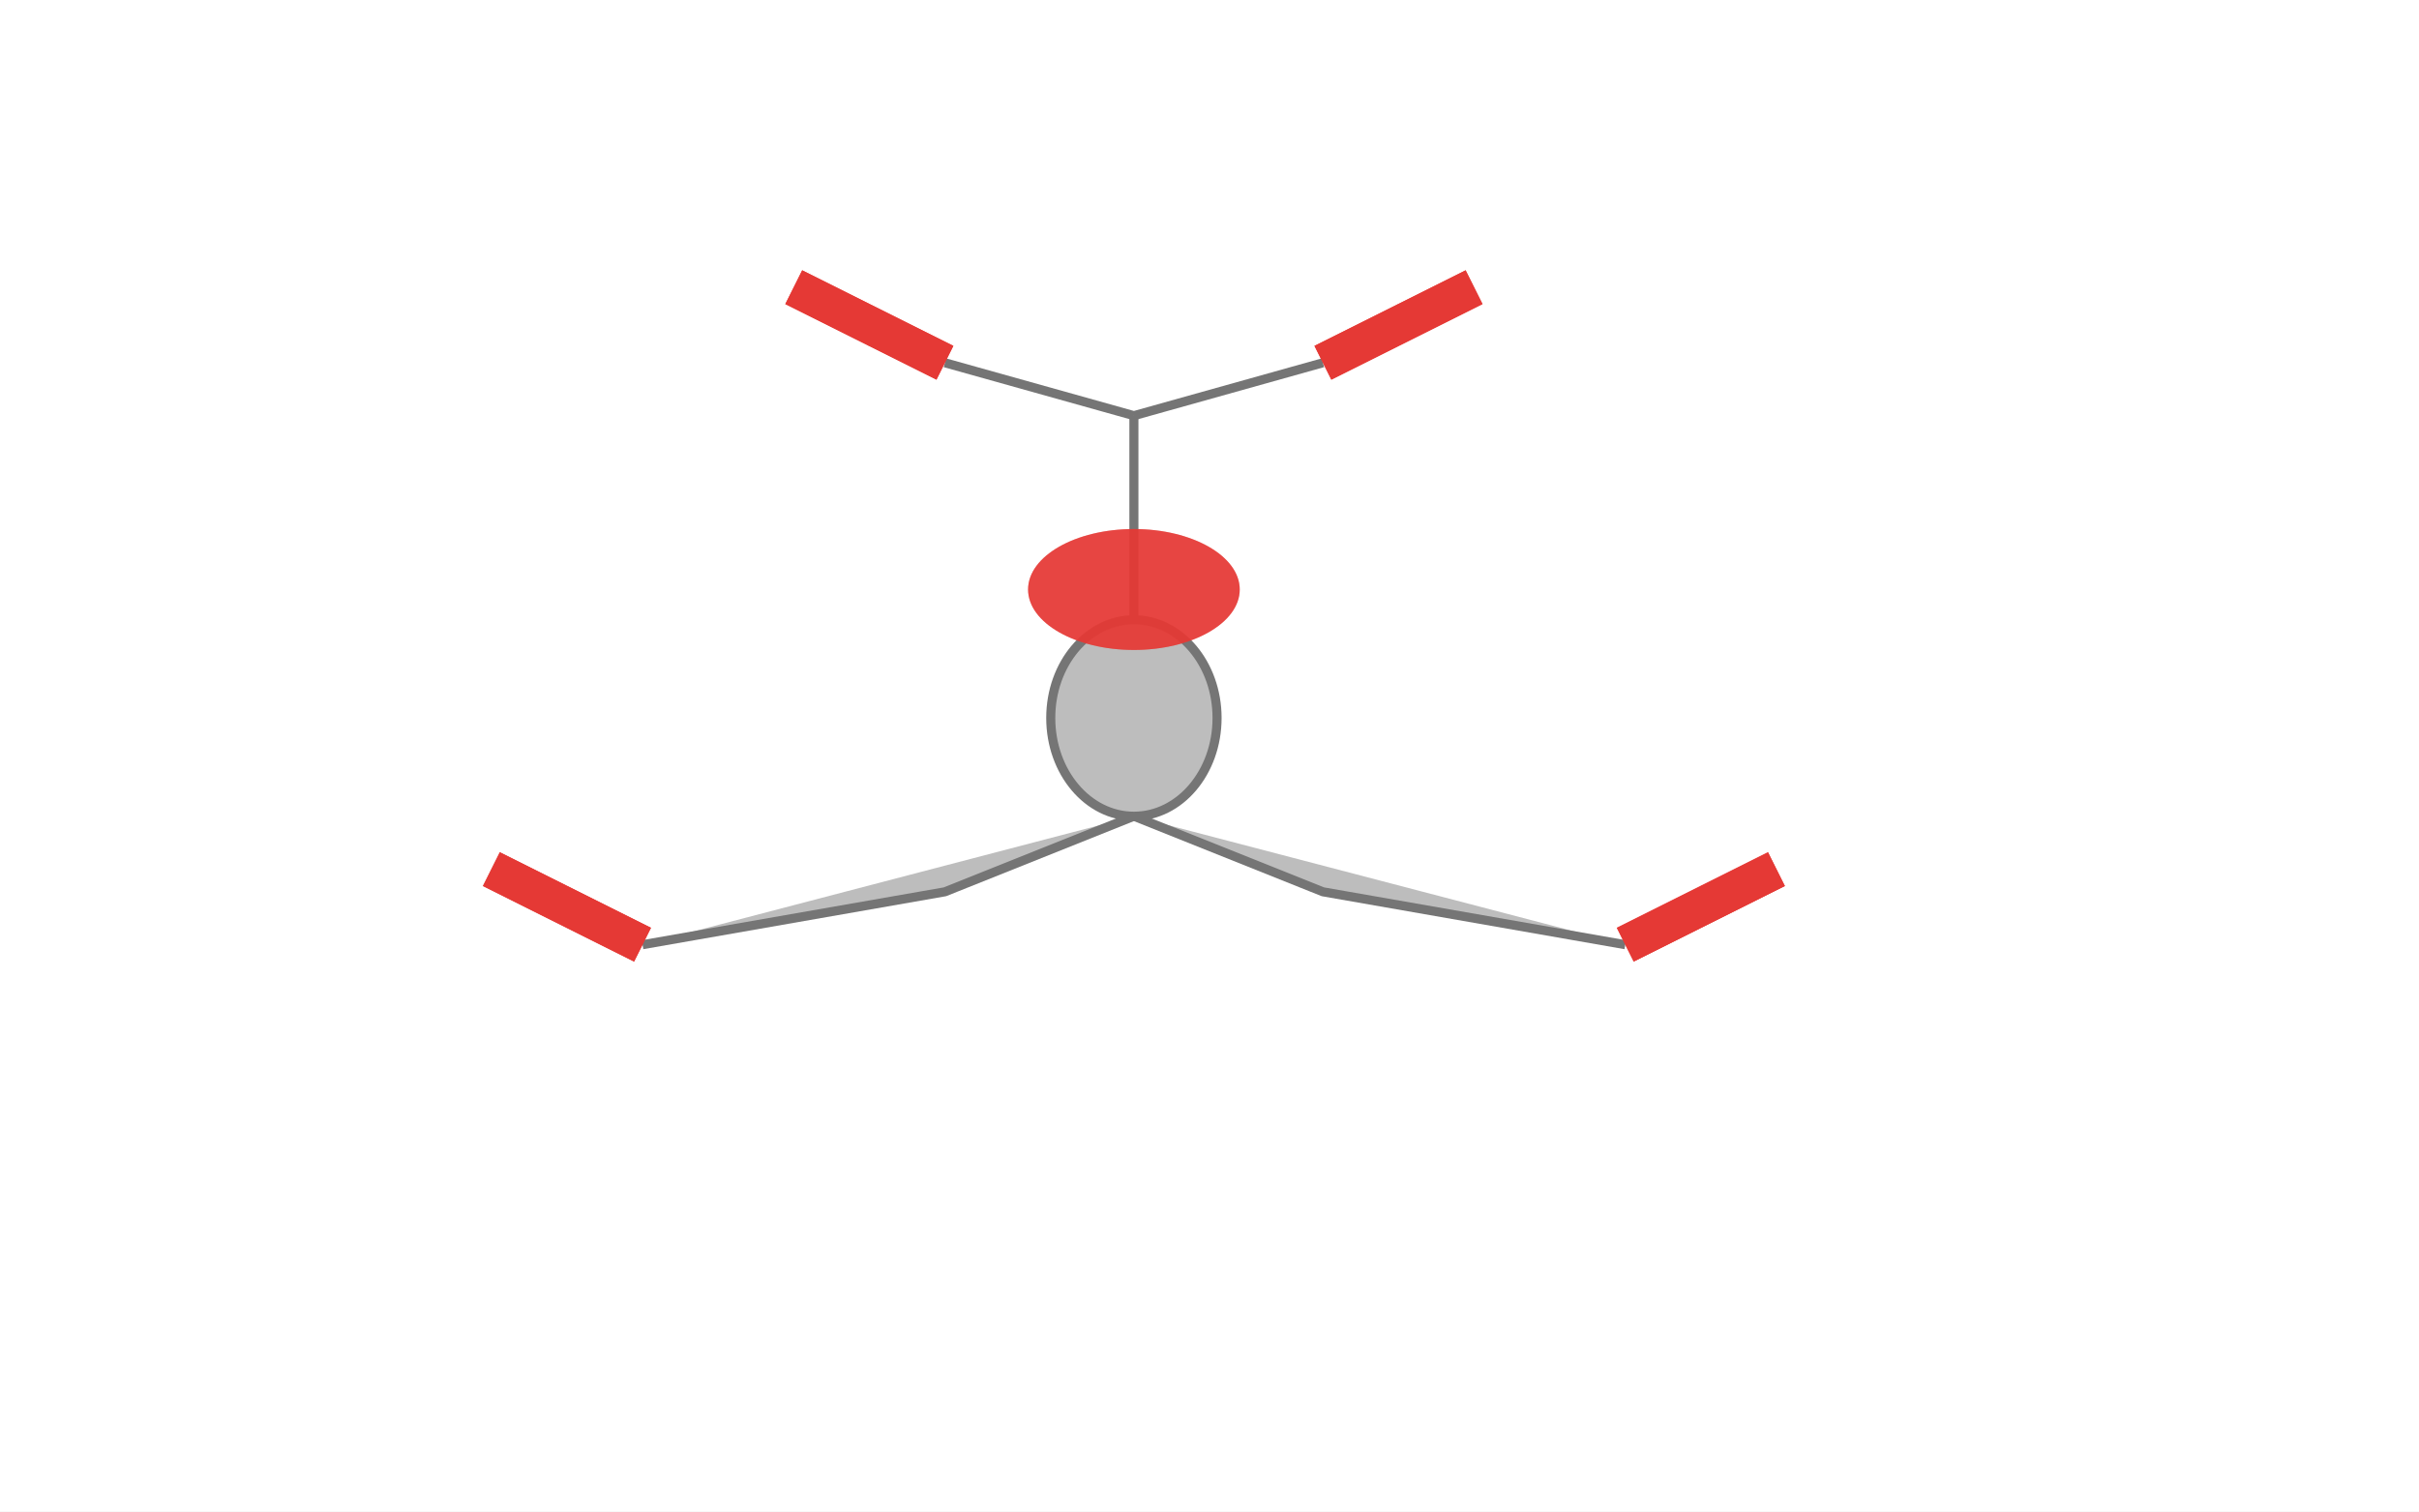
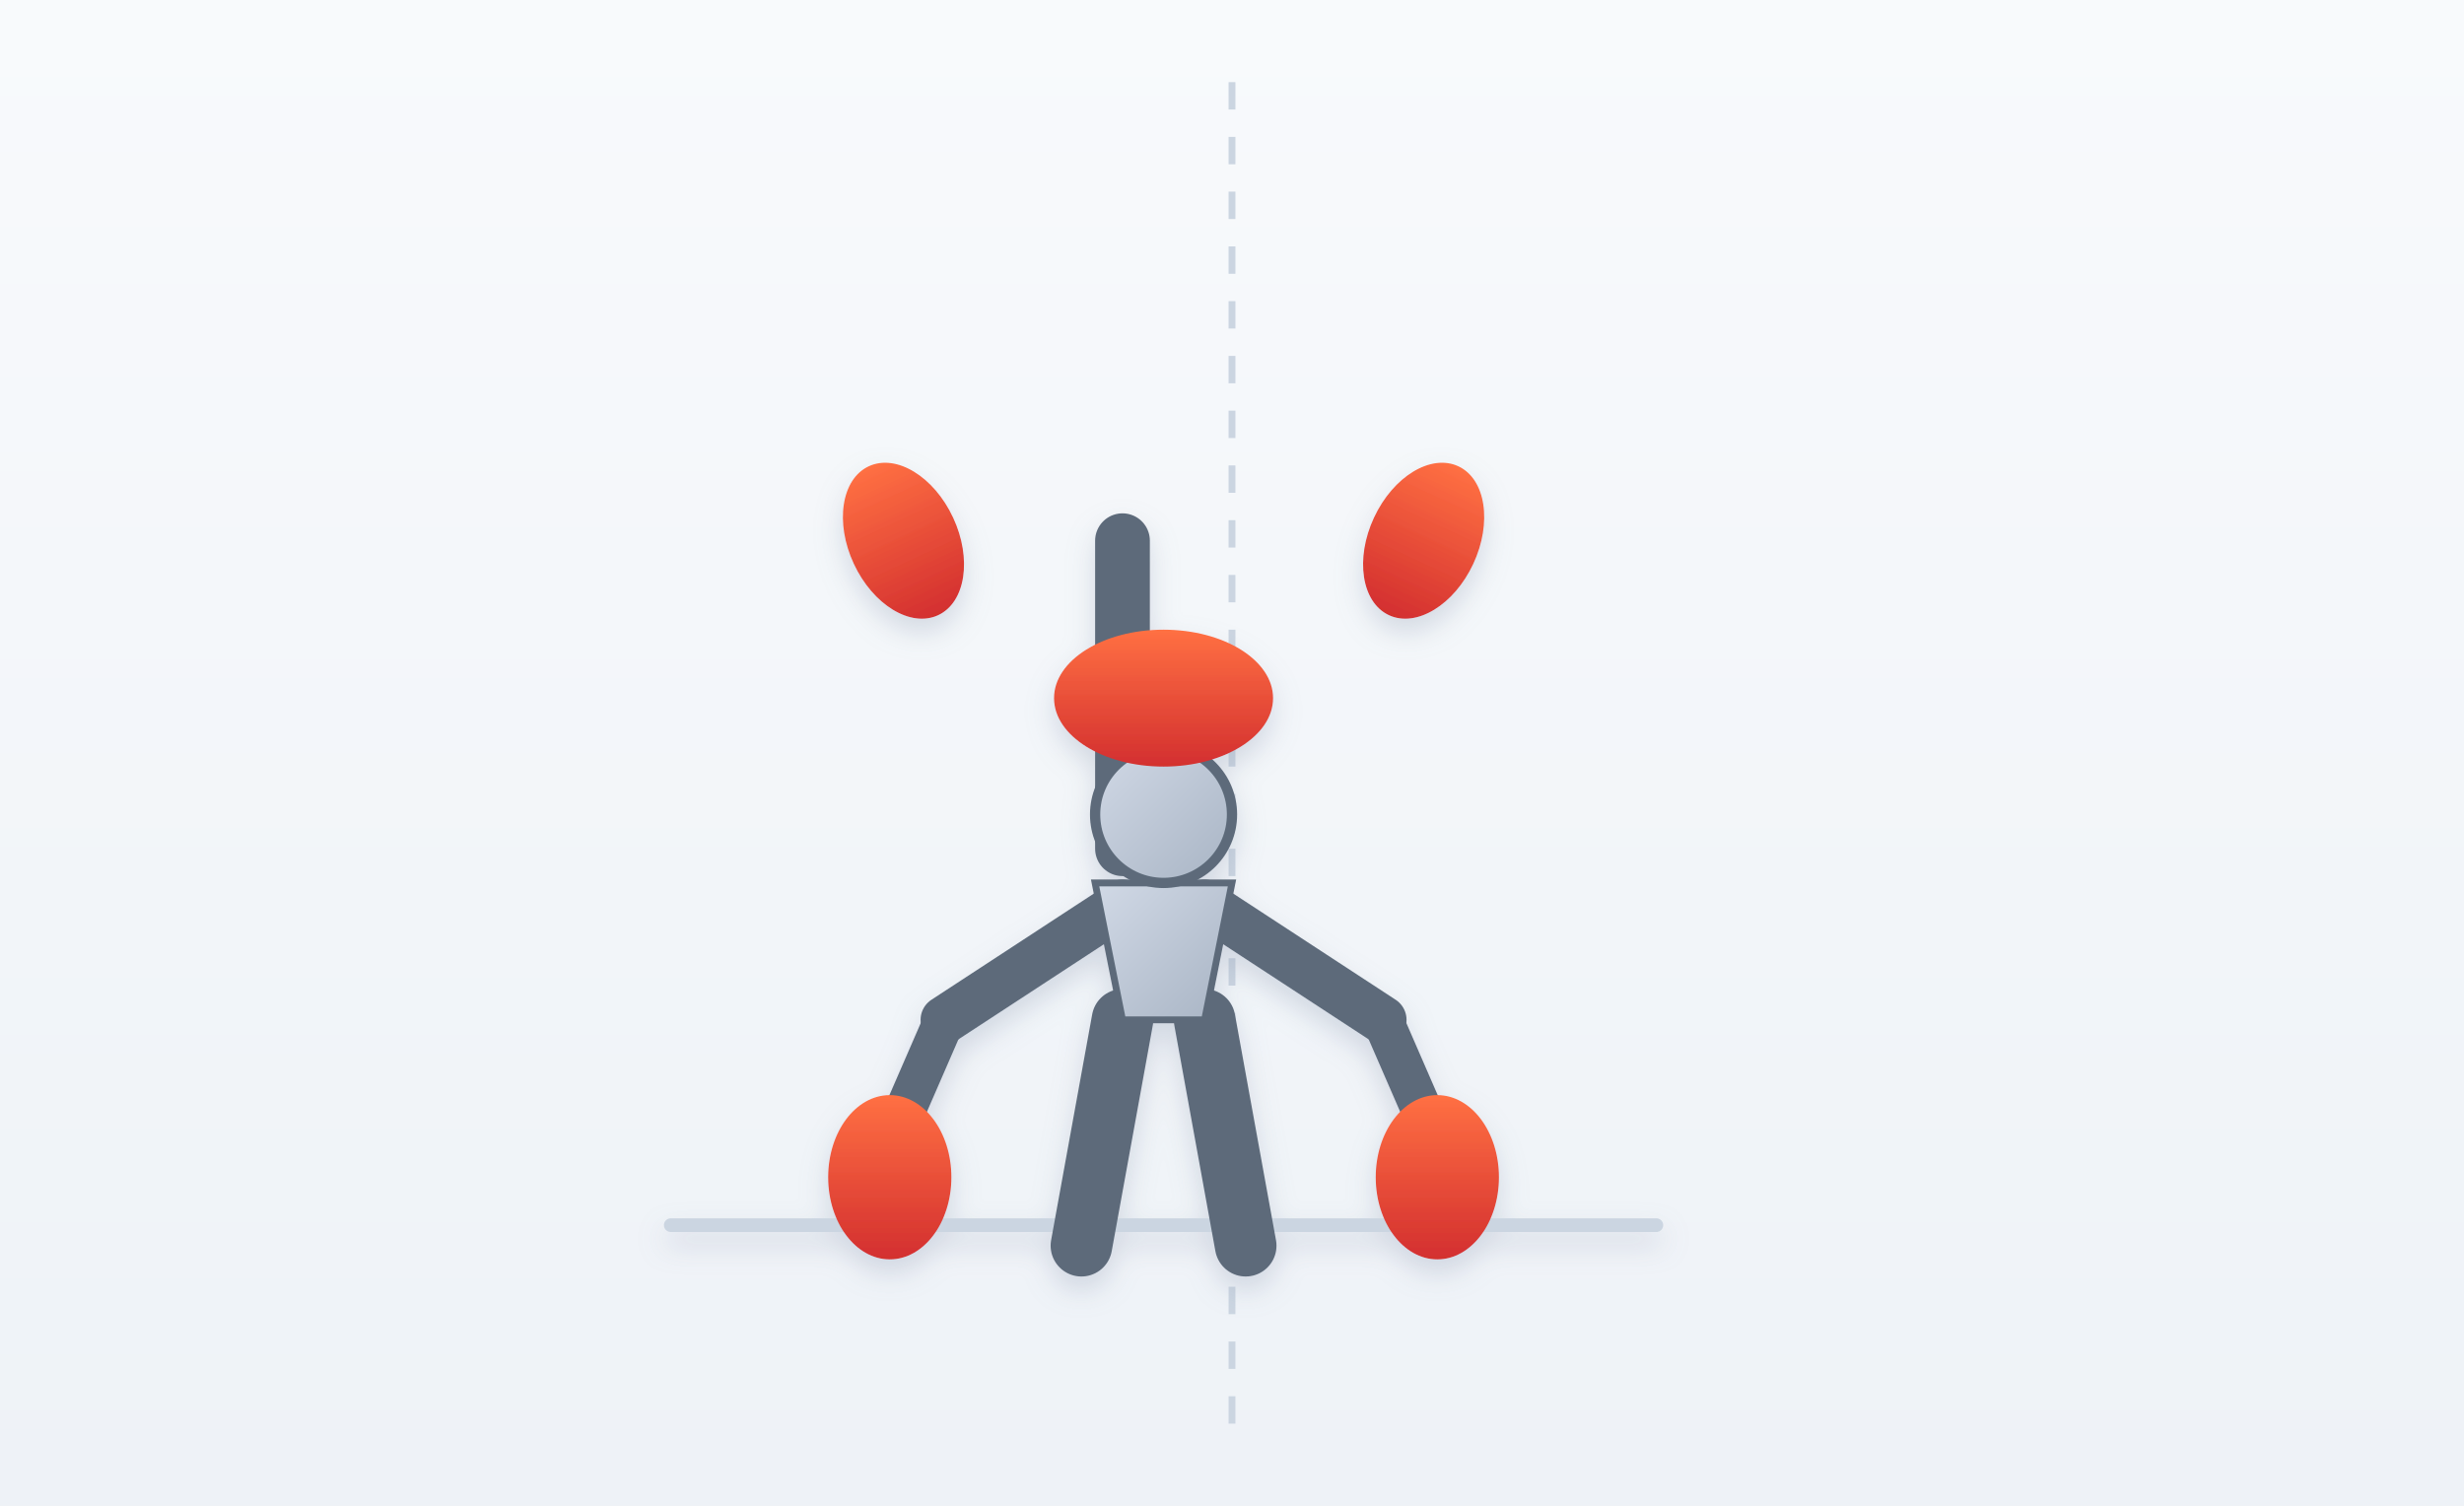
- <svg xmlns="http://www.w3.org/2000/svg" viewBox="0 0 320 200" role="img" aria-label="Superman">
-   <rect width="320" height="200" fill="#ffffff" />
-   <g transform="translate(30,0)">
-     <g fill="#bdbdbd" stroke="#757575" stroke-width="1.2" stroke-linejoin="round">
-       <ellipse cx="120" cy="95" rx="11" ry="13" />
-       <path d="M120 82 L120 55" />
-       <path d="M120 108 L95 118 L55 125" />
-       <path d="M120 108 L145 118 L185 125" />
-       <path d="M120 55 L95 48 M120 55 L145 48" />
-     </g>
-     <g fill="#e53935" opacity="0.9">
-       <ellipse cx="120" cy="78" rx="14" ry="8" />
-       <path d="M95 48 L75 38" stroke="#e53935" stroke-width="5" fill="none" />
-       <path d="M145 48 L165 38" stroke="#e53935" stroke-width="5" fill="none" />
-       <path d="M55 125 L35 115" stroke="#e53935" stroke-width="5" fill="none" />
-       <path d="M185 125 L205 115" stroke="#e53935" stroke-width="5" fill="none" />
-     </g>
-     <g fill="rgba(229,57,53,0.35)">
-       <ellipse cx="120" cy="78" rx="14" ry="8" />
-       <path d="M95 48 L75 38" stroke="#e53935" stroke-width="5" fill="none" />
-       <path d="M145 48 L165 38" stroke="#e53935" stroke-width="5" fill="none" />
-       <path d="M55 125 L35 115" stroke="#e53935" stroke-width="5" fill="none" />
-       <path d="M185 125 L205 115" stroke="#e53935" stroke-width="5" fill="none" />
-     </g>
+ <svg xmlns="http://www.w3.org/2000/svg" viewBox="0 0 360 220" role="img" aria-label="Superman">
+   <defs>
+     <linearGradient id="bg" x1="0" y1="0" x2="0" y2="1">
+       <stop offset="0%" stop-color="#f8fafc" />
+       <stop offset="100%" stop-color="#eef2f7" />
+     </linearGradient>
+     <linearGradient id="skin" x1="0" y1="0" x2="1" y2="1">
+       <stop offset="0%" stop-color="#d1d9e6" />
+       <stop offset="100%" stop-color="#a8b4c4" />
+     </linearGradient>
+     <linearGradient id="muscle" x1="0" y1="0" x2="0" y2="1">
+       <stop offset="0%" stop-color="#ff7043" />
+       <stop offset="100%" stop-color="#d32f2f" />
+     </linearGradient>
+     <filter id="soft" x="-20%" y="-20%" width="140%" height="140%">
+       <feDropShadow dx="0" dy="2" stdDeviation="2" flood-color="#94a3b8" flood-opacity="0.35" />
+     </filter>
+     <marker id="arrow" markerWidth="8" markerHeight="8" refX="6" refY="3" orient="auto">
+       <path d="M0,0 L6,3 L0,6 Z" fill="#94a3b8" />
+     </marker>
+   </defs>
+   <rect width="360" height="220" fill="url(#bg)" />
+   <line x1="180" y1="12" x2="180" y2="208" stroke="#cbd5e1" stroke-width="1" stroke-dasharray="4 4" />
+   <g transform="translate(90, 24)" filter="url(#soft)">
+     <line x1="8" y1="155" x2="152" y2="155" stroke="#cbd5e1" stroke-width="2" stroke-linecap="round" />
+     <line x1="74" y1="100" x2="74" y2="55" stroke="#5d6b7a" stroke-width="8" stroke-linecap="round" />
+     <line x1="74" y1="108" x2="48" y2="125" stroke="#5d6b7a" stroke-width="7" stroke-linecap="round" />
+     <line x1="86" y1="108" x2="112" y2="125" stroke="#5d6b7a" stroke-width="7" stroke-linecap="round" />
+     <line x1="48" y1="125" x2="38" y2="148" stroke="#5d6b7a" stroke-width="6" stroke-linecap="round" />
+     <line x1="112" y1="125" x2="122" y2="148" stroke="#5d6b7a" stroke-width="6" stroke-linecap="round" />
+     <line x1="74" y1="125" x2="68" y2="158" stroke="#5d6b7a" stroke-width="9" stroke-linecap="round" />
+     <line x1="86" y1="125" x2="92" y2="158" stroke="#5d6b7a" stroke-width="9" stroke-linecap="round" />
+     <path d="M70 105 L74 125 L86 125 L90 105 Z" fill="url(#skin)" stroke="#5d6b7a" />
+     <circle cx="80" cy="95" r="10" fill="url(#skin)" stroke="#5d6b7a" stroke-width="1.5" />
+     <ellipse cx="80" cy="78" rx="16" ry="10" fill="url(#muscle)" transform="rotate(0 80 78)" />
+     <ellipse cx="42" cy="55" rx="8" ry="12" fill="url(#muscle)" transform="rotate(-25 42 55)" />
+     <ellipse cx="118" cy="55" rx="8" ry="12" fill="url(#muscle)" transform="rotate(25 118 55)" />
+     <ellipse cx="40" cy="148" rx="9" ry="12" fill="url(#muscle)" transform="rotate(0 40 148)" />
+     <ellipse cx="120" cy="148" rx="9" ry="12" fill="url(#muscle)" transform="rotate(0 120 148)" />
  </g>
</svg>
